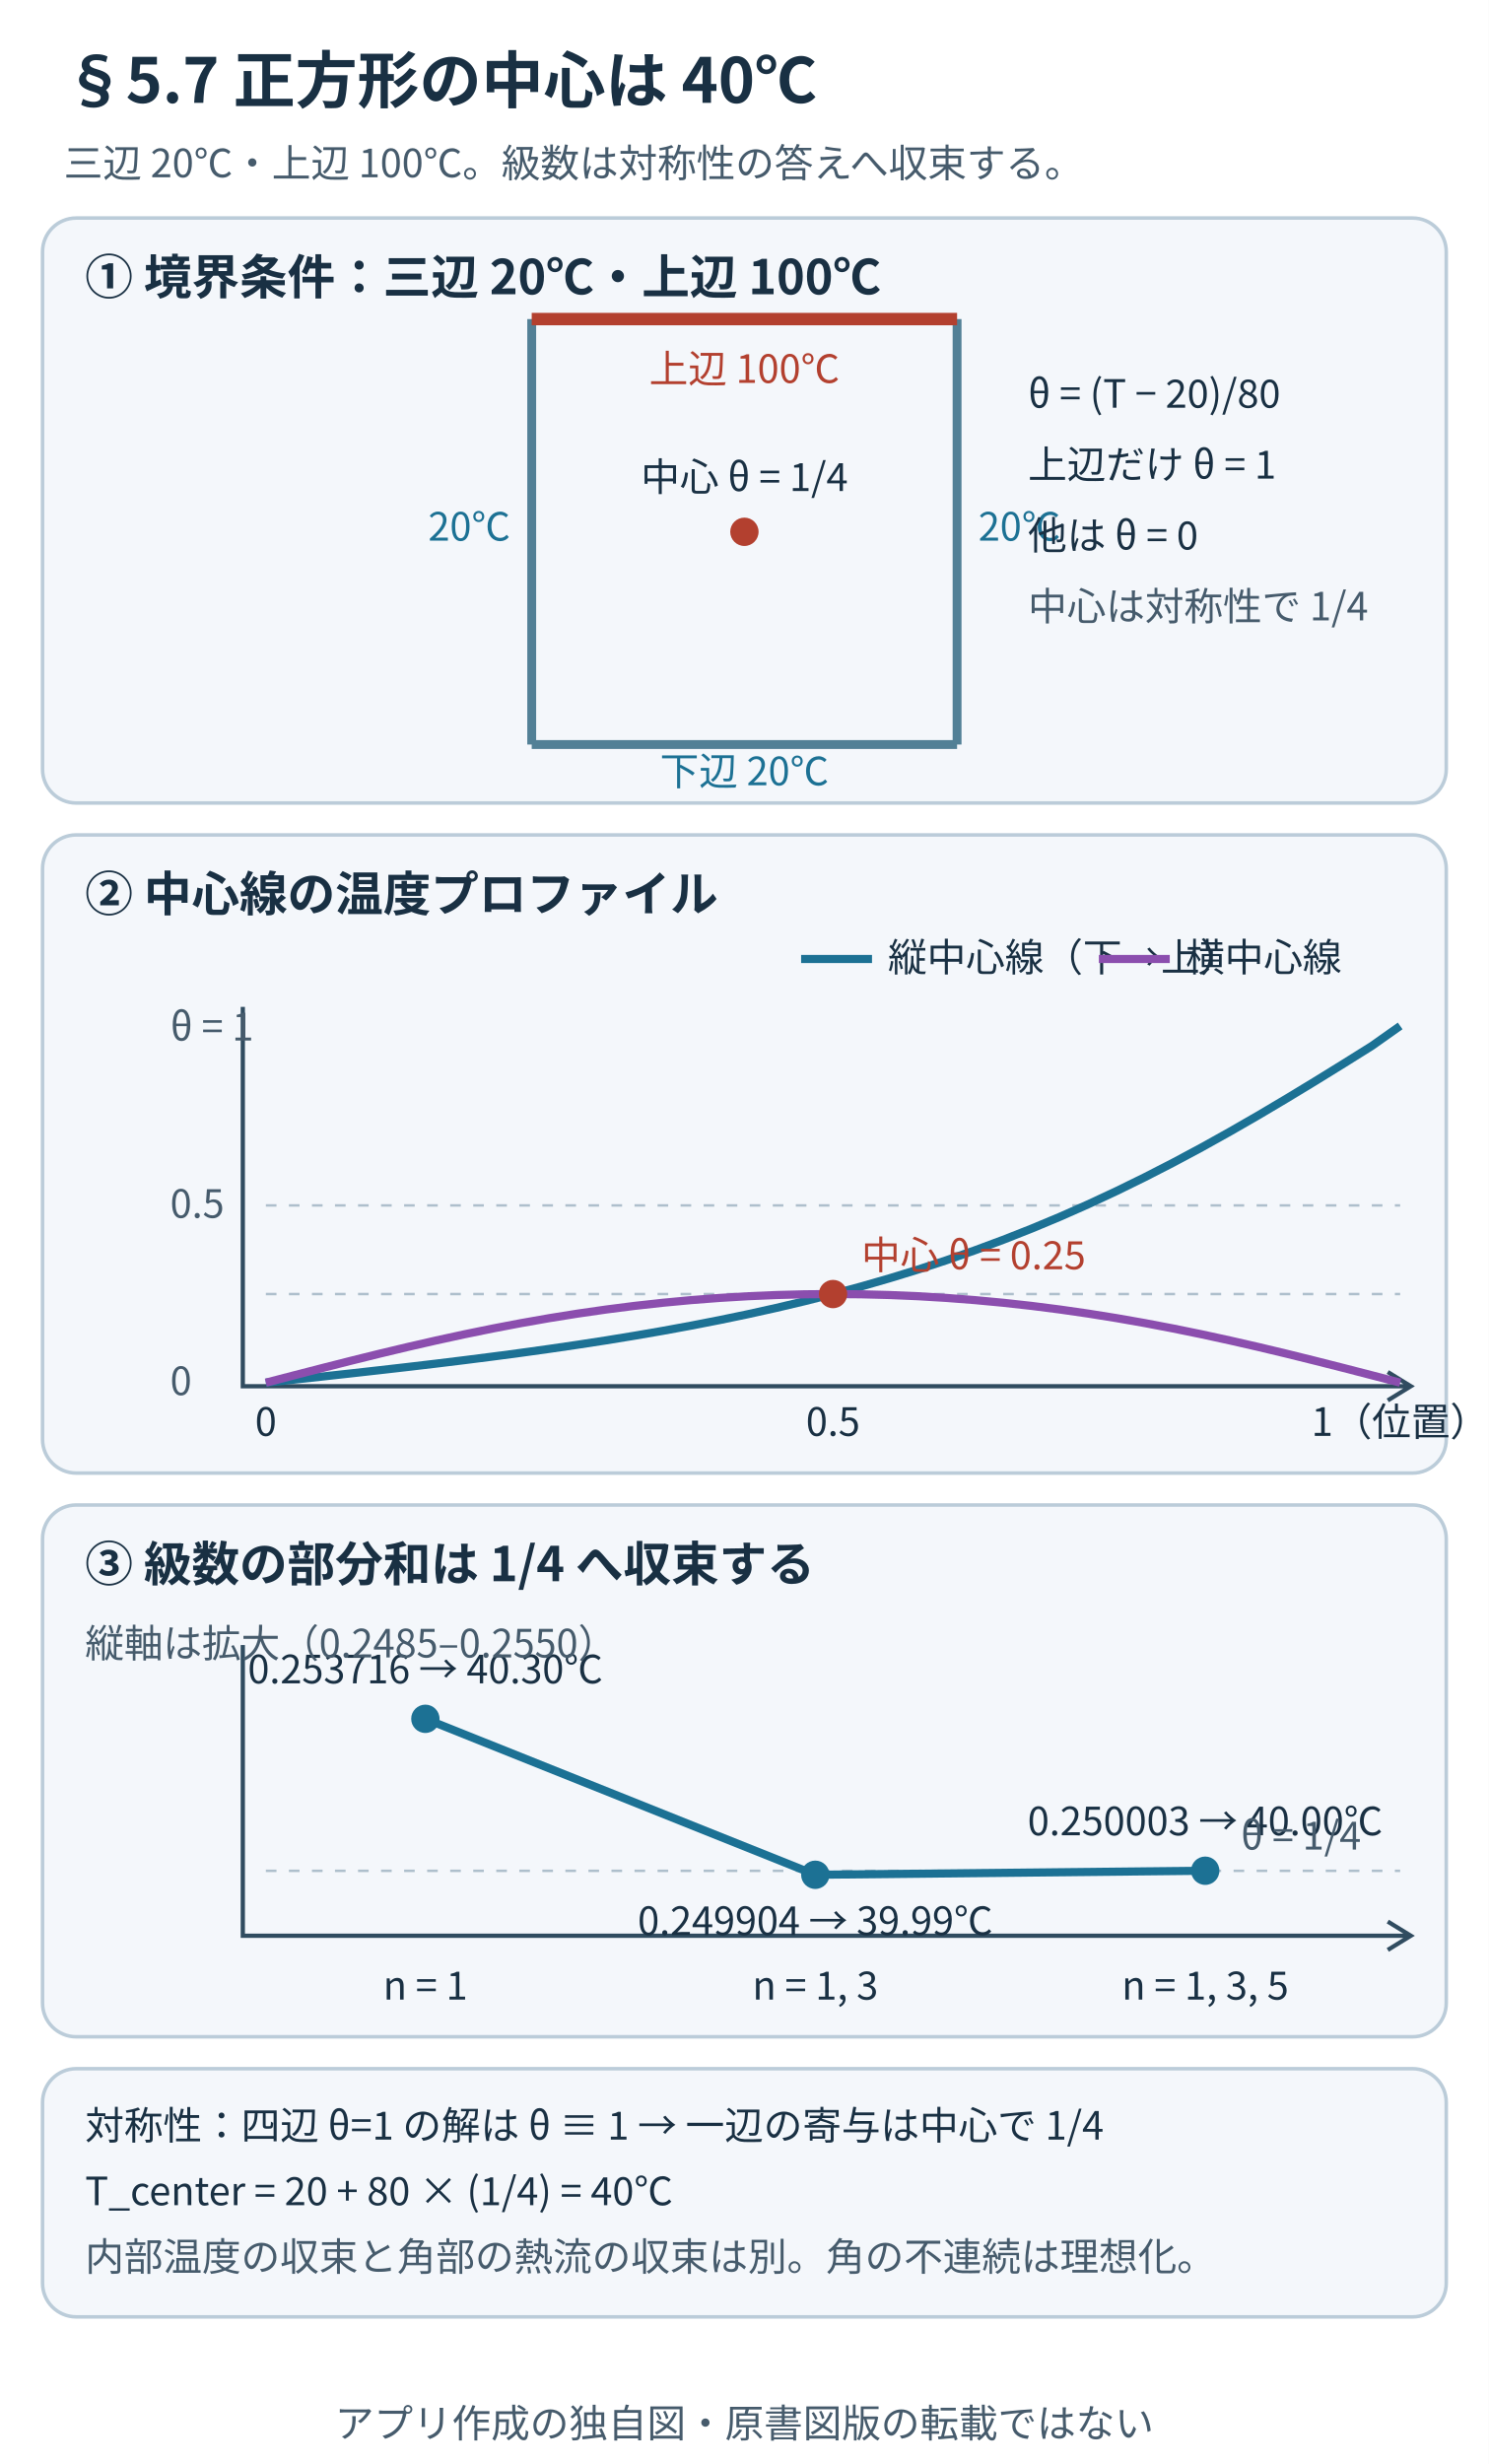
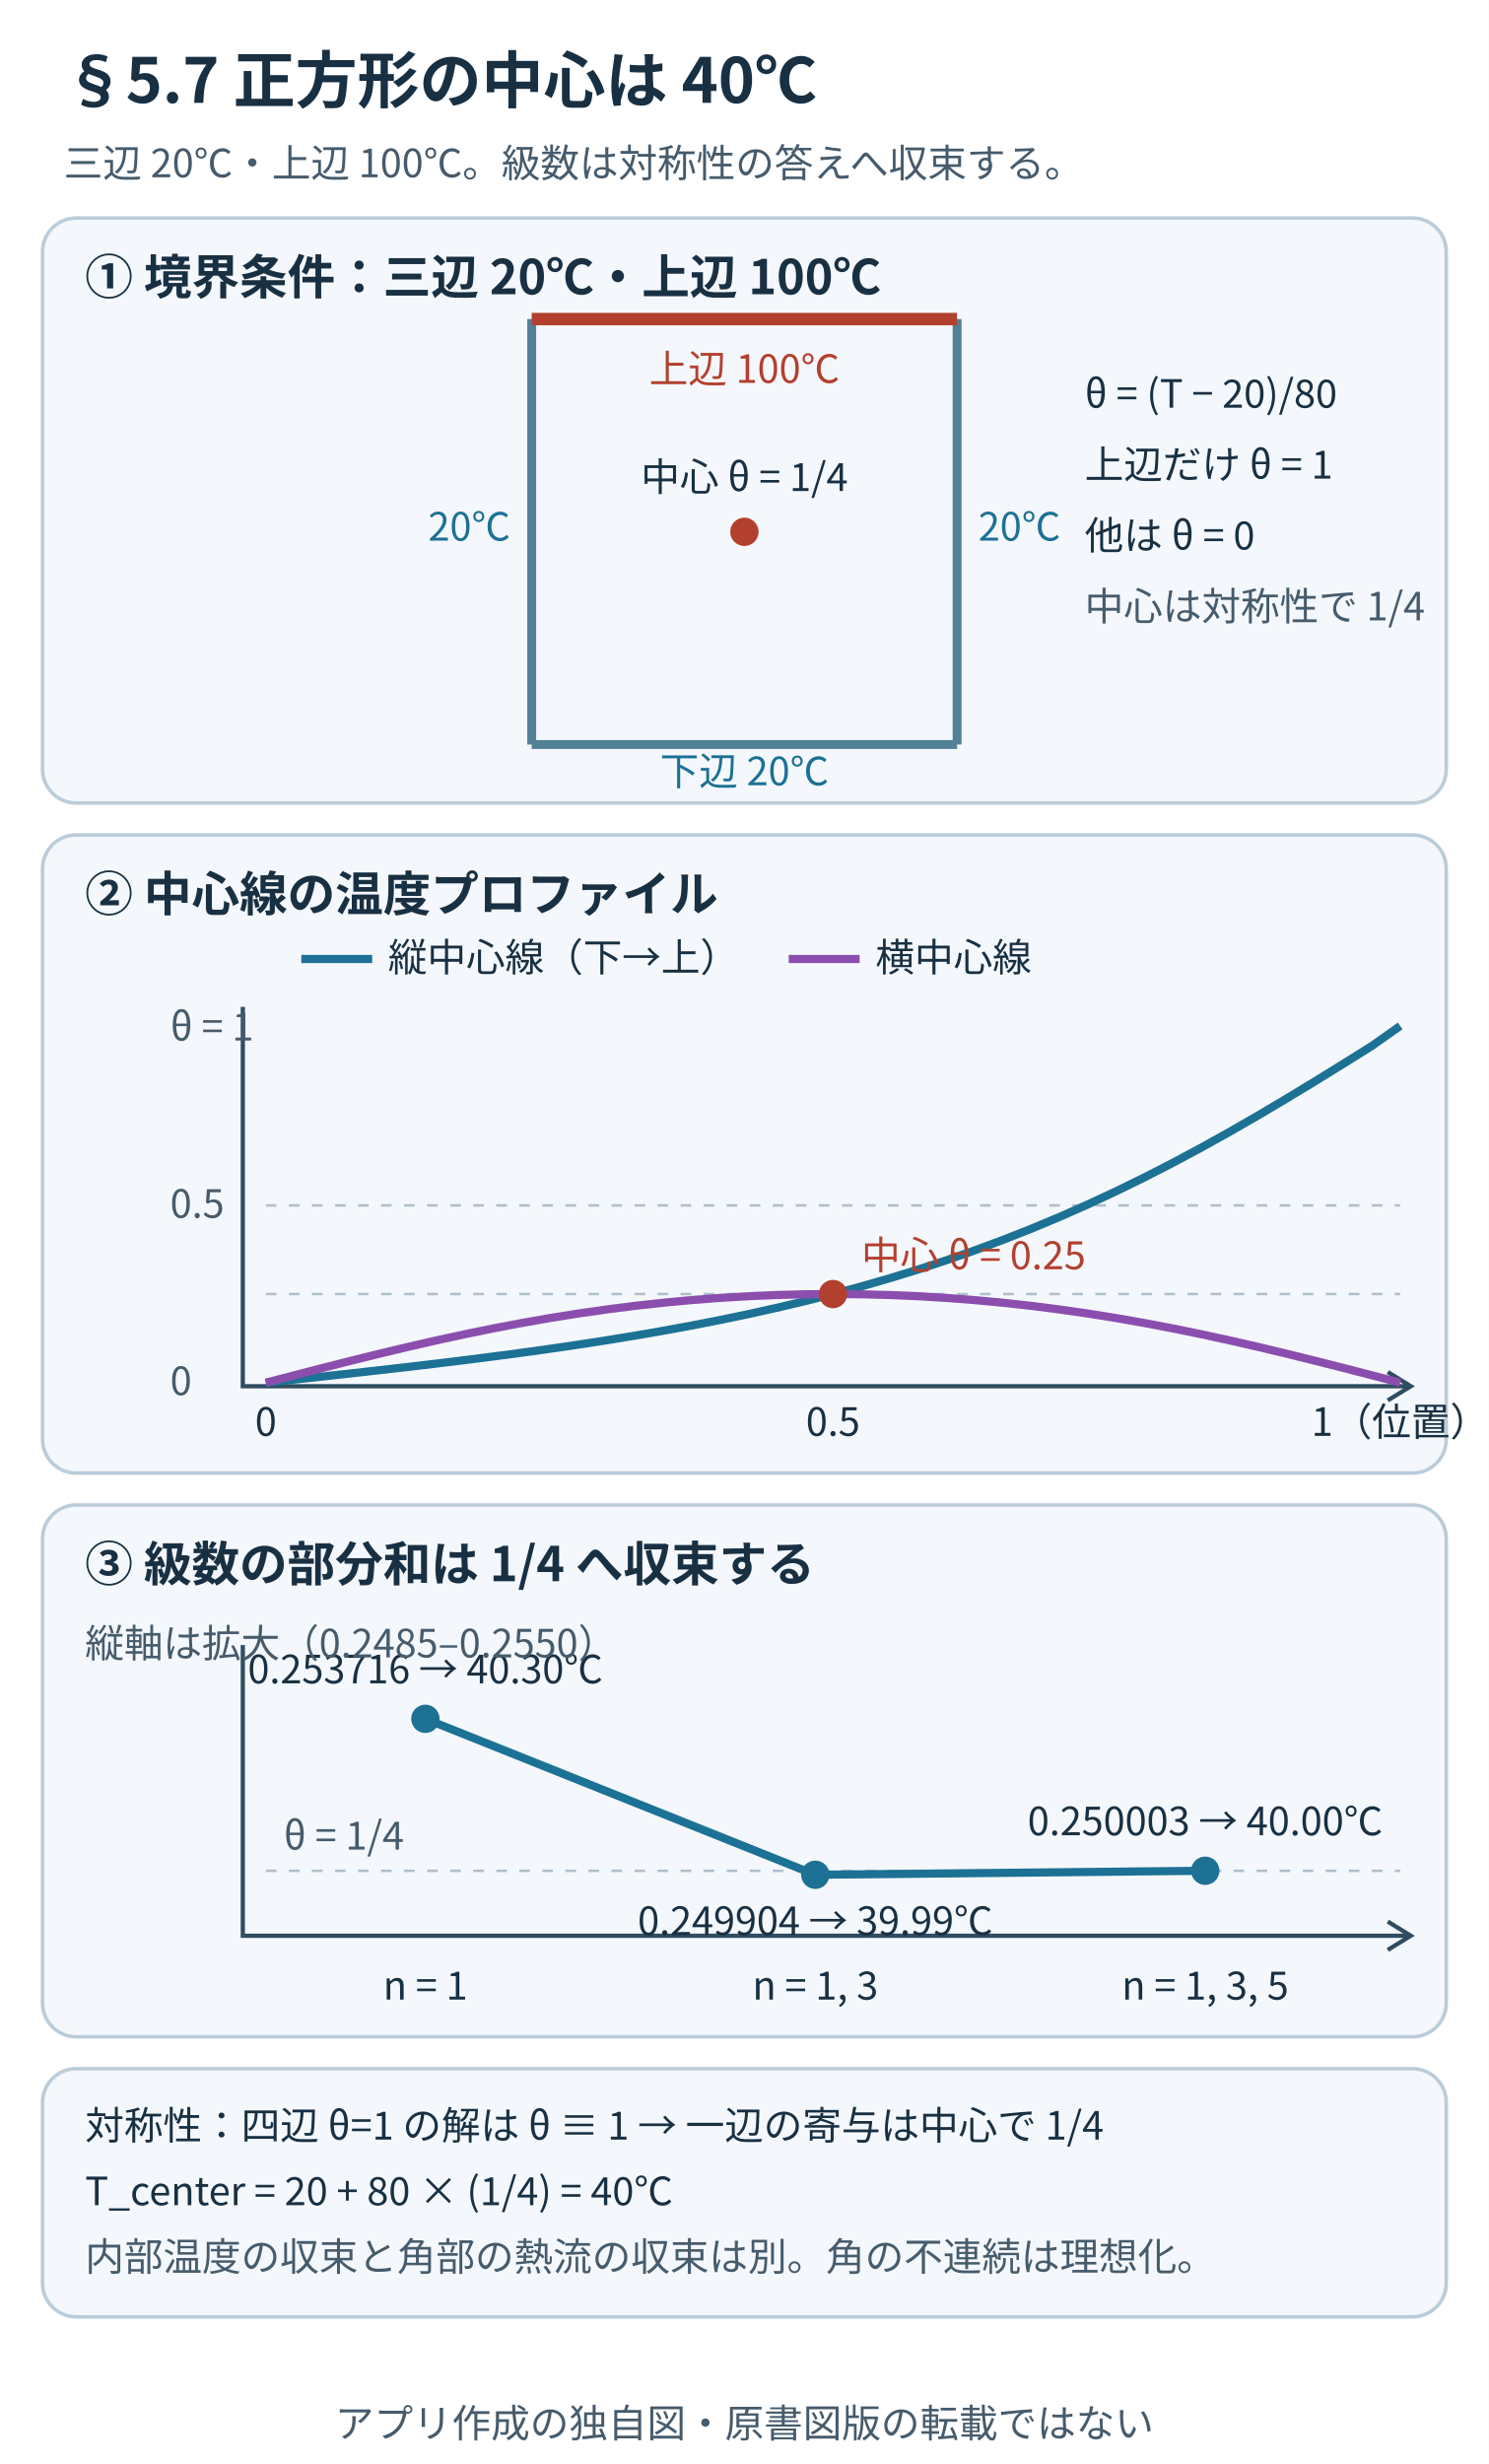
<svg xmlns="http://www.w3.org/2000/svg" width="840" height="1390" viewBox="0 0 840 1390" role="img" aria-labelledby="steady2d-title steady2d-desc" style="max-width:100%" data-origin="original-app-diagram" data-lesson="5.7" data-cold-c="20" data-hot-c="100" data-center-theta="0.25" data-center-temperature="40" data-partial-1="0.253716416661" data-partial-2="0.24990409719" data-partial-3="0.250002952309">
  <style>
    .background{fill:#fff}.panel{fill:#f4f7fb;stroke:#bbccd9;stroke-width:2}
    .ink{fill:#193043}.secondary{fill:#465b6c}.cold{fill:#1c7194}.later{fill:#8b4eae}.hot{fill:#b3402f}.warn{fill:#b3402f}
    .slab{fill:#d6e9ef;stroke:#528096;stroke-width:3}.axis{stroke:#304c60;stroke-width:2.4;fill:none}
    .guide{stroke:#aebfcc;stroke-width:1.4;stroke-dasharray:6 7}.initial{stroke:#5c6e7c;stroke-width:3.4;fill:none;stroke-dasharray:10 6}
    .quarter{stroke:#1c7194;stroke-width:4.6;fill:none;stroke-linejoin:round}.one{stroke:#8b4eae;stroke-width:4.6;fill:none;stroke-linejoin:round}
    .hotline{stroke:#b3402f;stroke-width:4.6;fill:none;stroke-linejoin:round}.dashline{stroke:#5c6e7c;stroke-width:3.2;fill:none;stroke-dasharray:9 7}
    .arrow{stroke:#1c7194;stroke-width:4.4;fill:none;stroke-linecap:round;stroke-linejoin:round}
    .bar-cold{fill:#1c7194}.bar-later{fill:#8b4eae}.bar-warn{fill:#c98a8a}.bar-hot{fill:#b3402f}
    .edge-hot{stroke:#b3402f;stroke-width:7}.edge-cold{stroke:#528096;stroke-width:5}
    text{font-family:'Noto Sans CJK JP','Hiragino Kaku Gothic ProN',system-ui,sans-serif;font-size:25px}.title{font-size:35px;font-weight:700}.section{font-size:27px;font-weight:700}.small{font-size:22px}.formula{font-size:25px;font-weight:600}
    @media(prefers-color-scheme:dark){.background{fill:#111a24}.panel{fill:#1c2c3b;stroke:#60798a}.ink{fill:#eef6ff}.secondary{fill:#cad9e4}.cold{fill:#89d8f4}.later{fill:#dbb4ff}.hot{fill:#ff9d8f}.warn{fill:#ff9d8f}.slab{fill:#22485f;stroke:#91c2dc}.axis{stroke:#d3e4ef}.guide{stroke:#647e90}.initial{stroke:#bed0da}.quarter,.arrow{stroke:#89d8f4}.one{stroke:#dbb4ff}.hotline{stroke:#ff9d8f}.dashline{stroke:#bed0da}.bar-warn{fill:#8a5a5a}}
  </style>
  <rect class="background" width="840" height="1390" />
  <text x="36" y="58" class="title ink">§5.7 正方形の中心は 40℃</text>
  <text x="36" y="100" class="small secondary">三辺 20℃・上辺 100℃。級数は対称性の答えへ収束する。</text>
  <rect x="24" y="123" width="792" height="330" rx="19" class="panel" />
  <text x="48" y="166" class="section ink">① 境界条件：三辺 20℃・上辺 100℃</text>
  <path class="edge-cold" d="M300 420 V180 M540 180 V420 M300 420 H540" />
  <path class="edge-hot" d="M300 180 H540" />
  <text x="420" y="216" text-anchor="middle" class="small hot">上辺 100℃</text>
  <text x="288" y="305" text-anchor="end" class="small cold">20℃</text>
  <text x="552" y="305" class="small cold">20℃</text>
  <text x="420" y="443" text-anchor="middle" class="small cold">下辺 20℃</text>
  <circle cx="420" cy="300" r="8" class="bar-hot" />
  <text x="420" y="277" text-anchor="middle" class="small ink">中心 θ = 1/4</text>
-   <text x="580" y="230" class="small ink">θ = (T − 20)/80</text>
-   <text x="580" y="270" class="small ink">上辺だけ θ = 1</text>
-   <text x="580" y="310" class="small ink">他は θ = 0</text>
-   <text x="580" y="350" class="small secondary">中心は対称性で 1/4</text>
+   <text x="612" y="230" class="small ink">θ = (T − 20)/80</text>
+   <text x="612" y="270" class="small ink">上辺だけ θ = 1</text>
+   <text x="612" y="310" class="small ink">他は θ = 0</text>
+   <text x="612" y="350" class="small secondary">中心は対称性で 1/4</text>
  <rect x="24" y="471" width="792" height="360" rx="19" class="panel" />
  <text x="48" y="514" class="section ink">② 中心線の温度プロファイル</text>
-   <path class="quarter" d="M452 541 H492" />
-   <text x="501" y="548" class="small ink">縦中心線（下→上）</text>
-   <path class="one" d="M620 541 H660" />
-   <text x="669" y="548" class="small ink">横中心線</text>
+   <path class="quarter" d="M170 541 H210" />
+   <text x="219" y="548" class="small ink">縦中心線（下→上）</text>
+   <path class="one" d="M445 541 H485" />
+   <text x="494" y="548" class="small ink">横中心線</text>
  <path class="guide" d="M150 680 H790 M150 730 H790" />
  <path class="axis" d="M137 568 V782 H796 M783 774 L796 782 L783 790" />
  <path id="profile-vertical" class="quarter" d="M150.00,780.00 L166.00,778.27 L182.00,776.53 L198.00,774.77 L214.00,772.97 L230.00,771.14 L246.00,769.25 L262.00,767.29 L278.00,765.26 L294.00,763.14 L310.00,760.92 L326.00,758.58 L342.00,756.12 L358.00,753.51 L374.00,750.75 L390.00,747.81 L406.00,744.69 L422.00,741.37 L438.00,737.82 L454.00,734.04 L470.00,730.00 L486.00,725.69 L502.00,721.08 L518.00,716.17 L534.00,710.93 L550.00,705.35 L566.00,699.41 L582.00,693.10 L598.00,686.42 L614.00,679.35 L630.00,671.89 L646.00,664.05 L662.00,655.84 L678.00,647.27 L694.00,638.36 L710.00,629.15 L726.00,619.66 L742.00,609.95 L758.00,600.07 L774.00,590.06 L790.00,578.75" />
  <path id="profile-horizontal" class="one" d="M150.00,780.00 L166.00,775.83 L182.00,771.70 L198.00,767.64 L214.00,763.68 L230.00,759.86 L246.00,756.20 L262.00,752.72 L278.00,749.45 L294.00,746.40 L310.00,743.59 L326.00,741.03 L342.00,738.73 L358.00,736.69 L374.00,734.92 L390.00,733.42 L406.00,732.19 L422.00,731.23 L438.00,730.55 L454.00,730.14 L470.00,730.00 L486.00,730.14 L502.00,730.55 L518.00,731.23 L534.00,732.19 L550.00,733.42 L566.00,734.92 L582.00,736.69 L598.00,738.73 L614.00,741.03 L630.00,743.59 L646.00,746.40 L662.00,749.45 L678.00,752.72 L694.00,756.20 L710.00,759.86 L726.00,763.68 L742.00,767.64 L758.00,771.70 L774.00,775.83 L790.00,780.00" />
  <circle cx="470" cy="730" r="8" class="bar-hot" />
  <text x="486" y="716" class="small hot">中心 θ = 0.25</text>
  <text x="96" y="587" class="small secondary">θ = 1</text>
  <text x="96" y="687" class="small secondary">0.5</text>
  <text x="96" y="787" class="small secondary">0</text>
  <text x="150" y="810" text-anchor="middle" class="small ink">0</text>
  <text x="470" y="810" text-anchor="middle" class="small ink">0.5</text>
  <text x="790" y="810" text-anchor="middle" class="small ink">1（位置）</text>
  <rect x="24" y="849" width="792" height="300" rx="19" class="panel" />
  <text x="48" y="892" class="section ink">③ 級数の部分和は 1/4 へ収束する</text>
  <path class="guide" d="M150 1055.38 H790" />
  <path class="axis" d="M137 928 V1092 H796 M783 1084 L796 1092 L783 1100" />
  <path id="center-partials" class="quarter" d="M240.00,969.62 L460.00,1057.60 L680.00,1055.32" />
  <circle cx="240" cy="969.62" r="8" class="bar-cold" />
  <circle cx="460" cy="1057.60" r="8" class="bar-cold" />
  <circle cx="680" cy="1055.32" r="8" class="bar-cold" />
  <text x="240" y="949.62" text-anchor="middle" class="small ink">0.253716 → 40.30℃</text>
  <text x="460" y="1091.60" text-anchor="middle" class="small ink">0.249904 → 39.99℃</text>
  <text x="680" y="1035.32" text-anchor="middle" class="small ink">0.250003 → 40.00℃</text>
-   <text x="700" y="1043.38" class="small secondary">θ = 1/4</text>
+   <text x="160" y="1043.38" class="small secondary">θ = 1/4</text>
  <text x="240" y="1128" text-anchor="middle" class="small ink">n = 1</text>
  <text x="460" y="1128" text-anchor="middle" class="small ink">n = 1, 3</text>
  <text x="680" y="1128" text-anchor="middle" class="small ink">n = 1, 3, 5</text>
  <text x="48" y="935" class="small secondary">縦軸は拡大（0.2485–0.2550）</text>
  <rect x="24" y="1167" width="792" height="140" rx="19" class="panel" />
  <text x="48" y="1207" class="small ink">対称性：四辺 θ=1 の解は θ ≡ 1 → 一辺の寄与は中心で 1/4</text>
  <text x="48" y="1244" class="small ink">T_center = 20 + 80 × (1/4) = 40℃</text>
  <text x="48" y="1281" class="small secondary">内部温度の収束と角部の熱流の収束は別。角の不連続は理想化。</text>
  <text x="420" y="1375" text-anchor="middle" class="small secondary">アプリ作成の独自図・原書図版の転載ではない</text>
</svg>
